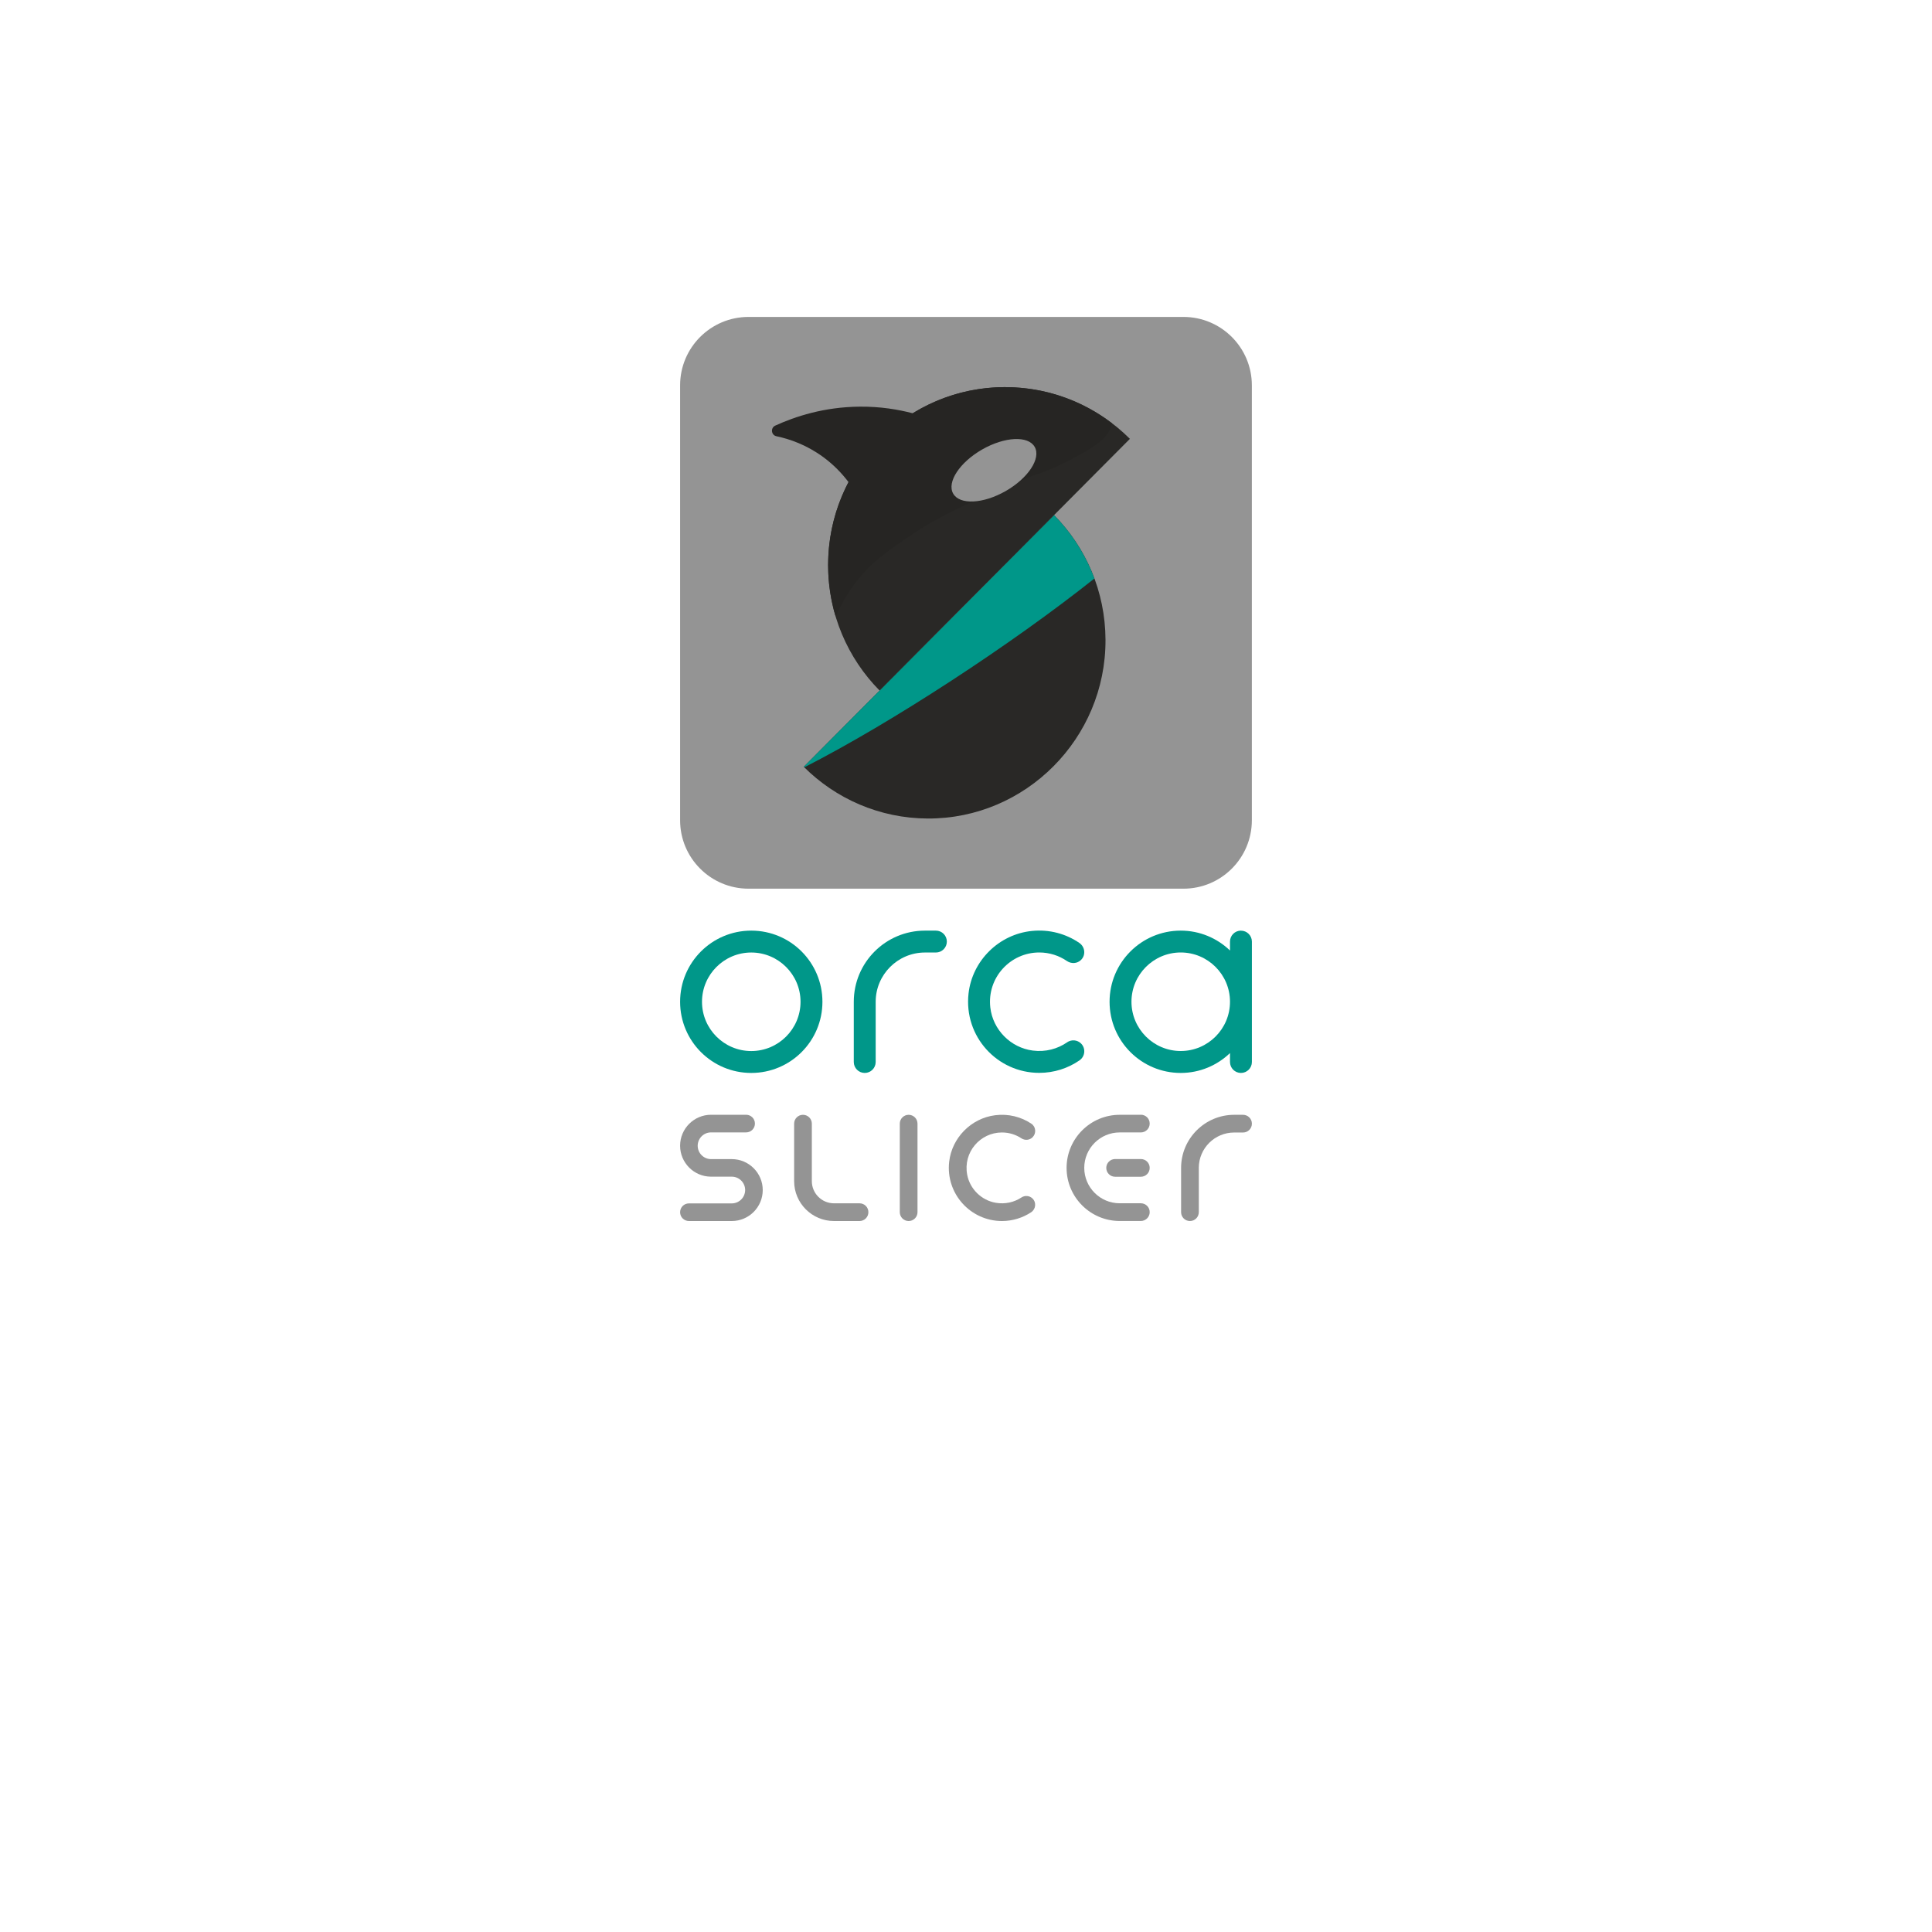
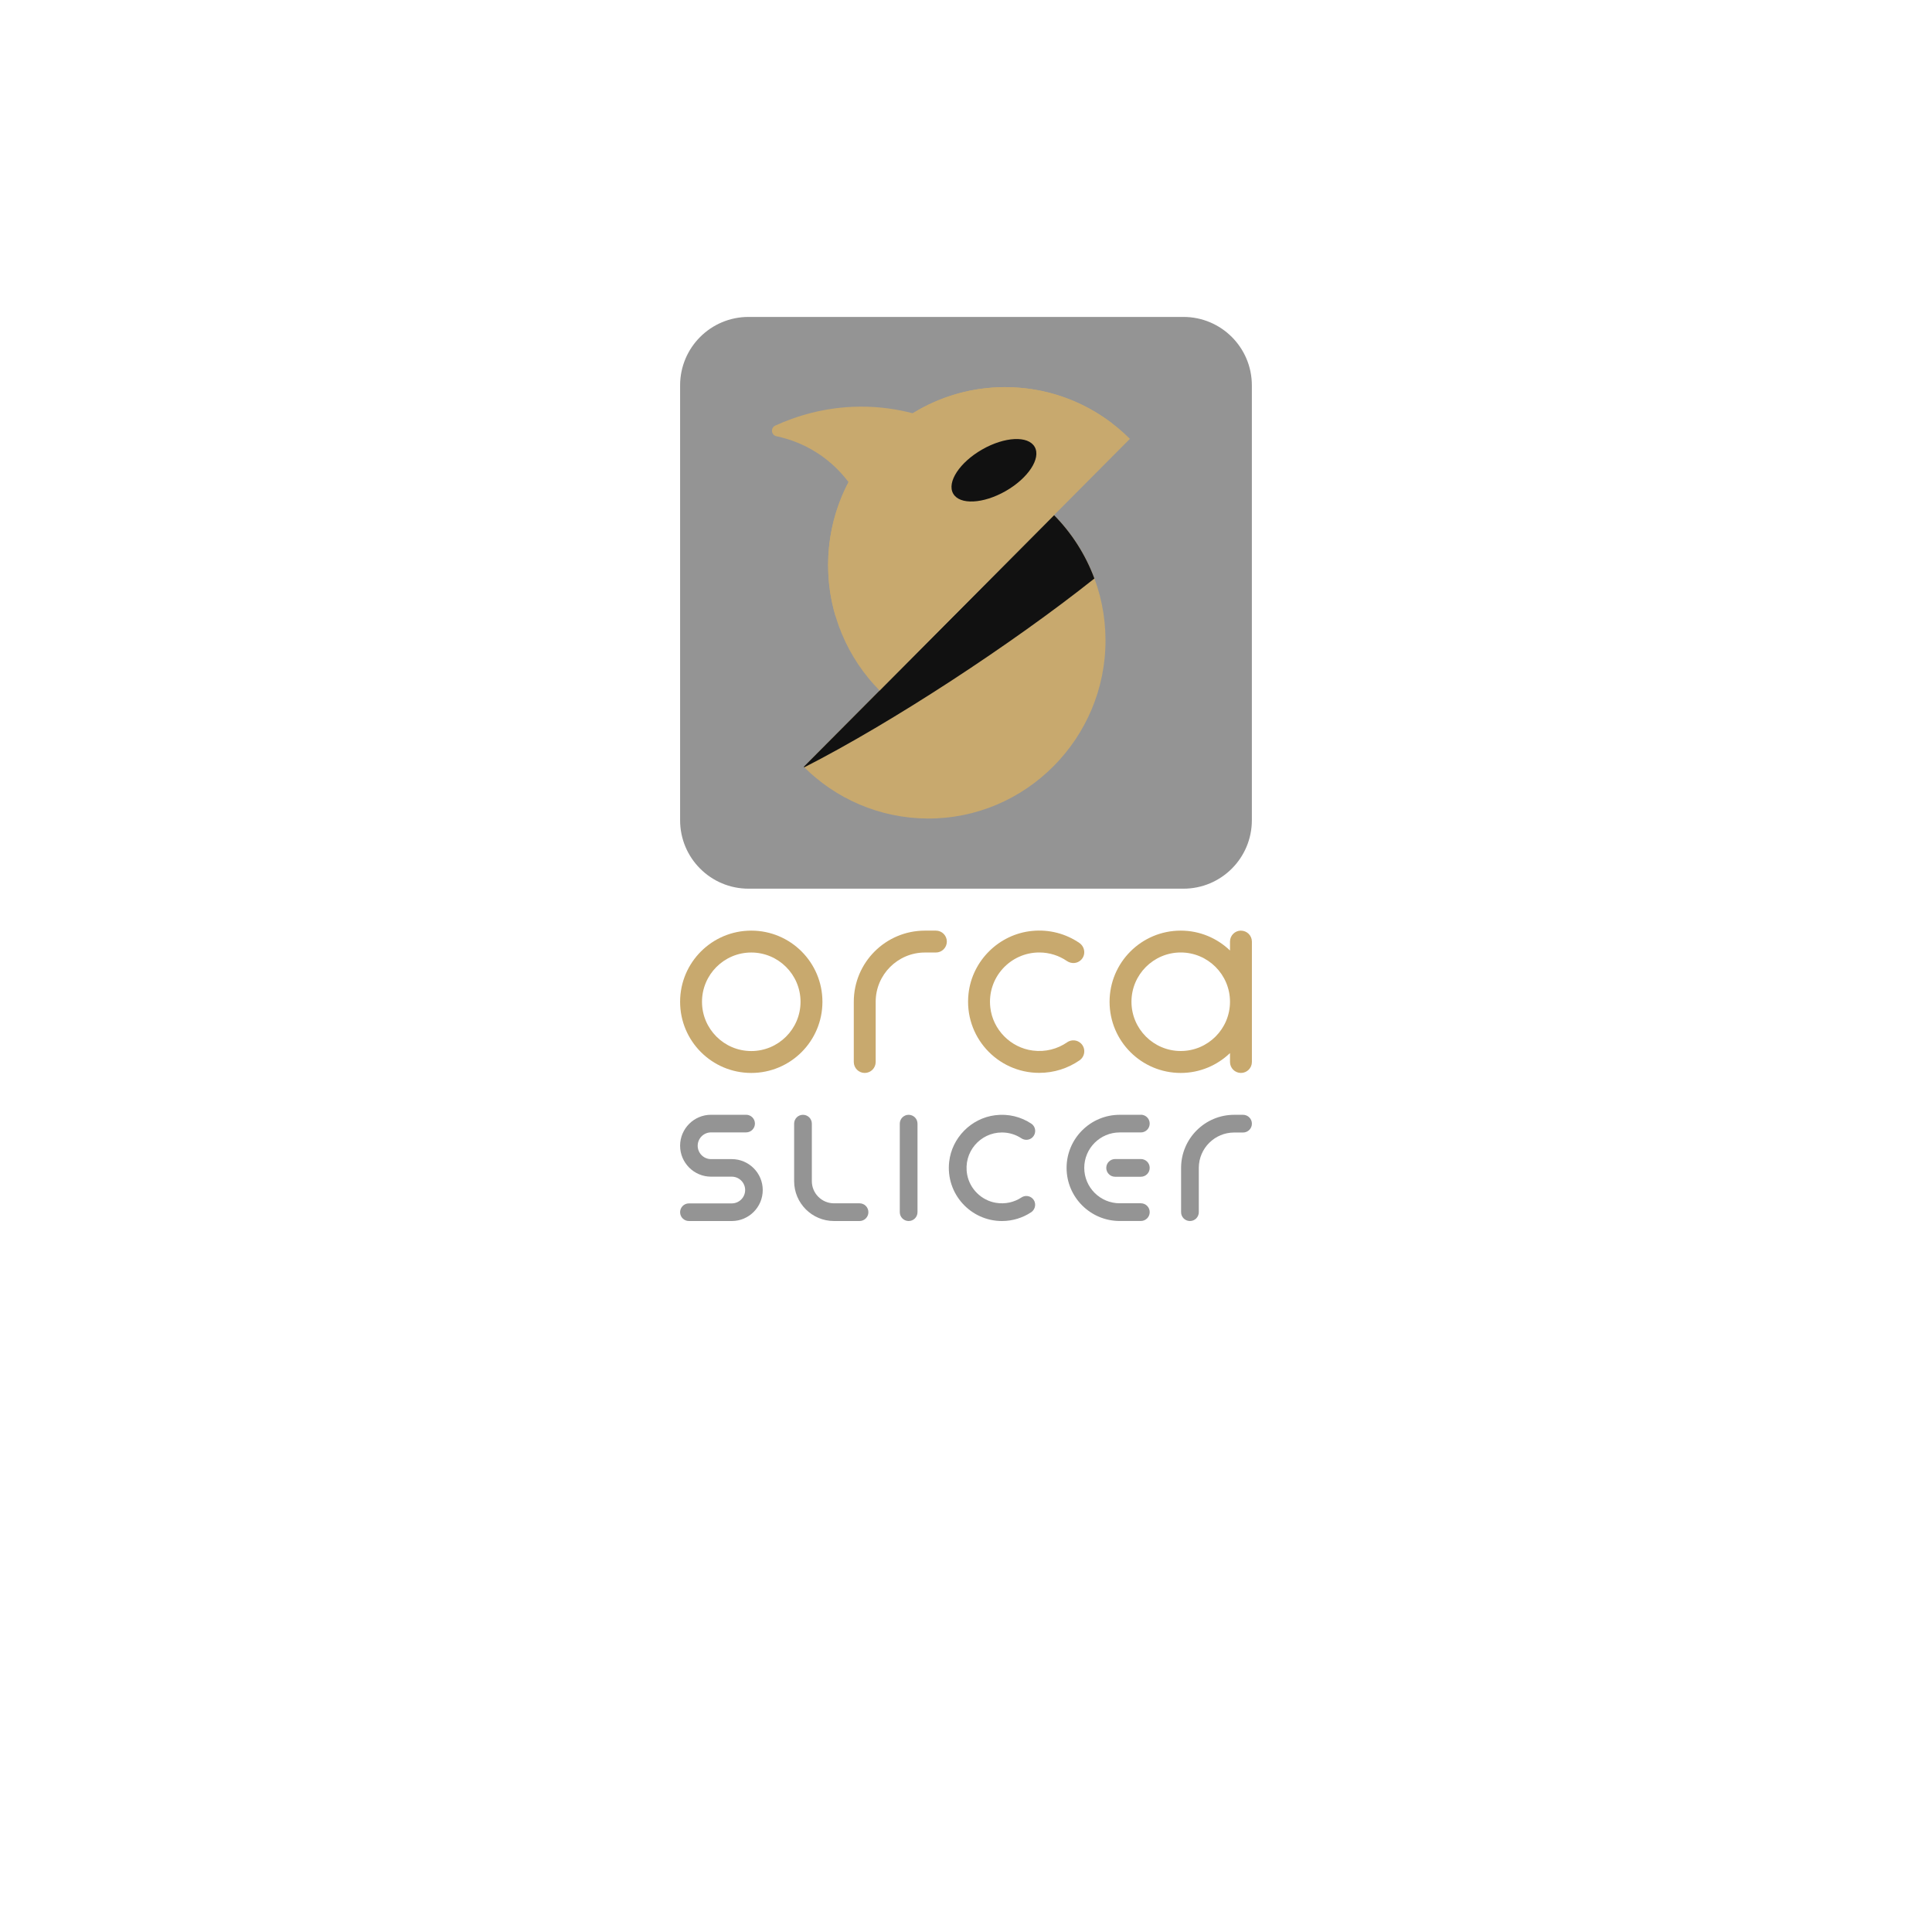
<svg xmlns="http://www.w3.org/2000/svg" id="a" width="480" height="480" viewBox="0 0 480 480">
  <g id="b">
    <rect id="c" x="168.97" y="78.74" width="142.05" height="142.05" rx="17" ry="17" style="fill:#949494;" />
  </g>
  <path d="M225.75,276.97c-1.21,0-2.2.98-2.2,2.2v21.99c0,1.21.98,2.2,2.2,2.2s2.2-.98,2.2-2.2v-21.99c0-1.21-.98-2.2-2.2-2.2Z" style="fill:#949494;" />
  <path d="M283.44,276.97h-5.26c-7.27,0-13.19,5.92-13.19,13.19s5.92,13.19,13.19,13.19h5.26c1.21,0,2.2-.98,2.2-2.2s-.98-2.2-2.2-2.2h-5.26c-4.85,0-8.8-3.95-8.8-8.8s3.95-8.8,8.8-8.8h5.26c1.21,0,2.2-.98,2.2-2.2s-.98-2.2-2.2-2.2Z" style="fill:#949494;" />
  <path d="M283.44,287.96h-6.39c-1.21,0-2.2.98-2.2,2.2s.98,2.2,2.2,2.2h6.39c1.21,0,2.2-.98,2.2-2.2s-.98-2.2-2.2-2.2Z" style="fill:#949494;" />
  <path d="M181.81,303.36h-10.65c-1.21,0-2.19-.98-2.19-2.19s.98-2.19,2.19-2.19h10.65c1.83,0,3.32-1.49,3.32-3.32s-1.49-3.32-3.32-3.32h-5.15c-4.24,0-7.69-3.45-7.69-7.69s3.45-7.69,7.69-7.69h8.71c1.21,0,2.19.98,2.19,2.19s-.98,2.19-2.19,2.19h-8.71c-1.83,0-3.32,1.49-3.32,3.32s1.49,3.32,3.32,3.32h5.15c4.24,0,7.69,3.45,7.69,7.69s-3.45,7.69-7.69,7.69Z" style="fill:#949494;" />
  <g id="d">
-     <path id="e" d="M199.69,190.51c7.91,7.9,18.79,12.8,30.81,12.85,24.33.1,44.25-19.93,44.16-44.4-.05-12.09-4.92-23.03-12.78-30.98l-62.19,62.53Z" style="fill:#292826;" />
+     <path id="e" d="M199.69,190.51c7.91,7.9,18.79,12.8,30.81,12.85,24.33.1,44.25-19.93,44.16-44.4-.05-12.09-4.92-23.03-12.78-30.98l-62.19,62.53Z" style="fill:#C8A96E;" />
  </g>
  <g id="f">
-     <path id="g" d="M261.88,127.98l-62.19,62.53s.09.09.13.13c21.79-11.11,51.62-30.64,72.08-46.91-2.21-5.96-5.66-11.32-10.03-15.75" style="fill:#009789;" />
+     <path id="g" d="M261.88,127.98l-62.19,62.53s.09.09.13.13c21.79-11.11,51.62-30.64,72.08-46.91-2.21-5.96-5.66-11.32-10.03-15.75" style="fill:#111111;" />
  </g>
  <g id="h">
-     <path id="i" d="M249.72,96.18c-24.29,0-43.97,19.8-43.97,44.22,0,12.16,4.88,23.17,12.78,31.16l62.19-62.53c-7.95-7.94-18.9-12.85-30.99-12.85" style="fill:#292826;" />
+     <path id="i" d="M249.72,96.18c-24.29,0-43.97,19.8-43.97,44.22,0,12.16,4.88,23.17,12.78,31.16l62.19-62.53c-7.95-7.94-18.9-12.85-30.99-12.85" style="fill:#C8A96E;" />
  </g>
  <g id="j">
-     <path id="k" d="M249.72,96.18c-8.41,0-16.27,2.38-22.95,6.5-3.58-.94-8.02-1.69-13.12-1.65-8.89.06-16.12,2.46-21.04,4.71-1.22.56-1.02,2.37.29,2.64,3.23.68,7.49,2.12,11.7,5.23,2.66,1.96,4.68,4.14,6.21,6.17-3.23,6.16-5.07,13.17-5.07,20.62,0,4.44.65,8.73,1.87,12.78,1.86-4.12,3.81-6.88,4.44-7.74,4.04-5.55,8.31-8.44,14.62-12.7,4.65-3.14,11.1-6.83,29.65-14.45,0,0,5.8-1.63,13.58-6.26,3.1-1.84,5.46-3.58,6.21-6.31.05-.19.1-.38.14-.57-7.38-5.62-16.57-8.96-26.53-8.96" style="fill:#262523;" />
+     <path id="k" d="M249.72,96.18c-8.41,0-16.27,2.38-22.95,6.5-3.58-.94-8.02-1.69-13.12-1.65-8.89.06-16.12,2.46-21.04,4.71-1.22.56-1.02,2.37.29,2.64,3.23.68,7.49,2.12,11.7,5.23,2.66,1.96,4.68,4.14,6.21,6.17-3.23,6.16-5.07,13.17-5.07,20.62,0,4.44.65,8.73,1.87,12.78,1.86-4.12,3.81-6.88,4.44-7.74,4.04-5.55,8.31-8.44,14.62-12.7,4.65-3.14,11.1-6.83,29.65-14.45,0,0,5.8-1.63,13.58-6.26,3.1-1.84,5.46-3.58,6.21-6.31.05-.19.1-.38.14-.57-7.38-5.62-16.57-8.96-26.53-8.96" style="fill:#C8A96E;" />
  </g>
  <g id="l">
-     <path id="m" d="M257.07,111.04c1.61,2.85-1.62,7.76-7.21,10.96-5.6,3.2-11.44,3.48-13.05.63-1.61-2.85,1.62-7.76,7.21-10.96,5.6-3.2,11.44-3.48,13.05-.63" style="fill:#949494;" />
+     <path id="m" d="M257.07,111.04c1.61,2.85-1.62,7.76-7.21,10.96-5.6,3.2-11.44,3.48-13.05.63-1.61-2.85,1.62-7.76,7.21-10.96,5.6-3.2,11.44-3.48,13.05-.63" style="fill:#111111;" />
  </g>
  <path d="M253.77,297.51c-1.78,1.17-4,1.72-6.36,1.32-3.57-.6-6.46-3.44-7.12-7-1.03-5.58,3.24-10.47,8.64-10.47,1.78,0,3.44.53,4.83,1.45.88.58,2.04.48,2.78-.26h0c.97-.97.84-2.6-.29-3.36-2.53-1.7-5.68-2.54-9.04-2.11-5.94.76-10.71,5.6-11.39,11.55-.9,7.96,5.33,14.73,13.11,14.73,2.67,0,5.15-.8,7.23-2.16,1.18-.78,1.38-2.42.38-3.42h0c-.74-.74-1.9-.85-2.77-.27Z" style="fill:#949494;" />
  <path d="M213.55,298.96h-6.35c-3.03,0-5.5-2.47-5.5-5.5v-14.29c0-1.21-.98-2.2-2.2-2.2s-2.2.98-2.2,2.2v14.29c0,5.46,4.44,9.9,9.9,9.9h6.35c1.21,0,2.2-.98,2.2-2.2s-.98-2.2-2.2-2.2Z" style="fill:#949494;" />
  <path d="M308.83,281.37h-2.2c-4.82,0-8.75,3.9-8.79,8.72v11.07c0,1.21-.98,2.2-2.2,2.2s-2.2-.98-2.2-2.2v-11.07c.04-7.24,5.94-13.12,13.19-13.12h2.2c1.21,0,2.2.98,2.2,2.2s-.98,2.2-2.2,2.2Z" style="fill:#949494;" />
-   <path d="M186.65,236.65c6.75,0,12.24,5.49,12.24,12.24s-5.49,12.24-12.24,12.24-12.24-5.49-12.24-12.24,5.49-12.24,12.24-12.24M186.65,231.21c-9.76,0-17.68,7.91-17.68,17.68s7.91,17.68,17.68,17.68,17.68-7.91,17.68-17.68-7.91-17.68-17.68-17.68h0Z" style="fill:#009789;" />
-   <path d="M308.31,231.21c-1.5,0-2.72,1.22-2.72,2.72v2.22c-3.18-3.05-7.48-4.94-12.24-4.94-9.76,0-17.68,7.91-17.68,17.68s7.91,17.68,17.68,17.68c4.75,0,9.06-1.89,12.24-4.94v2.22c0,1.5,1.22,2.72,2.72,2.72s2.72-1.22,2.72-2.72v-29.91c0-1.5-1.22-2.72-2.72-2.72ZM293.35,261.12c-6.75,0-12.24-5.49-12.24-12.24s5.49-12.24,12.24-12.24,12.24,5.49,12.24,12.24-5.49,12.24-12.24,12.24Z" style="fill:#009789;" />
-   <path d="M232.52,231.21h-2.72c-9.76,0-17.68,7.91-17.68,17.68v14.96c0,1.5,1.22,2.72,2.72,2.72s2.72-1.22,2.72-2.72v-14.96c0-6.75,5.49-12.24,12.24-12.24h0s2.72,0,2.72,0c1.5,0,2.72-1.22,2.72-2.72s-1.22-2.72-2.72-2.72Z" style="fill:#009789;" />
-   <path d="M265.11,258.97c-2.37,1.63-5.34,2.45-8.51,2.04-5.51-.7-9.94-5.19-10.56-10.71-.84-7.38,4.94-13.66,12.16-13.66,2.55,0,4.91.78,6.87,2.12,1.1.75,2.57.67,3.52-.28h0c1.22-1.22.99-3.23-.43-4.21-3.29-2.25-7.39-3.42-11.77-2.98-8.19.81-14.84,7.37-15.76,15.55-1.19,10.67,7.13,19.71,17.56,19.71,3.71,0,7.15-1.14,10-3.1,1.41-.97,1.61-2.98.4-4.19h0c-.93-.93-2.39-1.05-3.48-.3Z" style="fill:#009789;" />
+   <path d="M186.65,236.65c6.75,0,12.24,5.49,12.24,12.24s-5.49,12.24-12.24,12.24-12.24-5.49-12.24-12.24,5.49-12.24,12.24-12.24M186.65,231.21c-9.76,0-17.68,7.91-17.68,17.68s7.91,17.68,17.68,17.68,17.68-7.91,17.68-17.68-7.91-17.68-17.68-17.68h0Z" style="fill:#C8A96E;" />
+   <path d="M308.31,231.21c-1.5,0-2.72,1.22-2.72,2.72v2.22c-3.18-3.05-7.48-4.94-12.24-4.94-9.76,0-17.68,7.91-17.68,17.68s7.91,17.68,17.68,17.68c4.75,0,9.06-1.89,12.24-4.94v2.22c0,1.5,1.22,2.72,2.72,2.72s2.72-1.22,2.72-2.72v-29.91c0-1.5-1.22-2.72-2.72-2.72ZM293.35,261.12c-6.75,0-12.24-5.49-12.24-12.24s5.49-12.24,12.24-12.24,12.24,5.49,12.24,12.24-5.49,12.24-12.24,12.24Z" style="fill:#C8A96E;" />
+   <path d="M232.52,231.21h-2.72c-9.76,0-17.68,7.91-17.68,17.68v14.96c0,1.5,1.22,2.72,2.72,2.72s2.72-1.22,2.72-2.72v-14.96c0-6.75,5.49-12.24,12.24-12.24h0s2.72,0,2.72,0c1.5,0,2.72-1.22,2.72-2.72s-1.22-2.72-2.72-2.72Z" style="fill:#C8A96E;" />
+   <path d="M265.11,258.97c-2.37,1.63-5.34,2.45-8.51,2.04-5.51-.7-9.94-5.19-10.56-10.71-.84-7.38,4.94-13.66,12.16-13.66,2.55,0,4.91.78,6.87,2.12,1.1.75,2.57.67,3.52-.28h0c1.22-1.22.99-3.23-.43-4.21-3.29-2.25-7.39-3.42-11.77-2.98-8.19.81-14.84,7.37-15.76,15.55-1.19,10.67,7.13,19.71,17.56,19.71,3.71,0,7.15-1.14,10-3.1,1.41-.97,1.61-2.98.4-4.19h0c-.93-.93-2.39-1.05-3.48-.3Z" style="fill:#C8A96E;" />
</svg>
